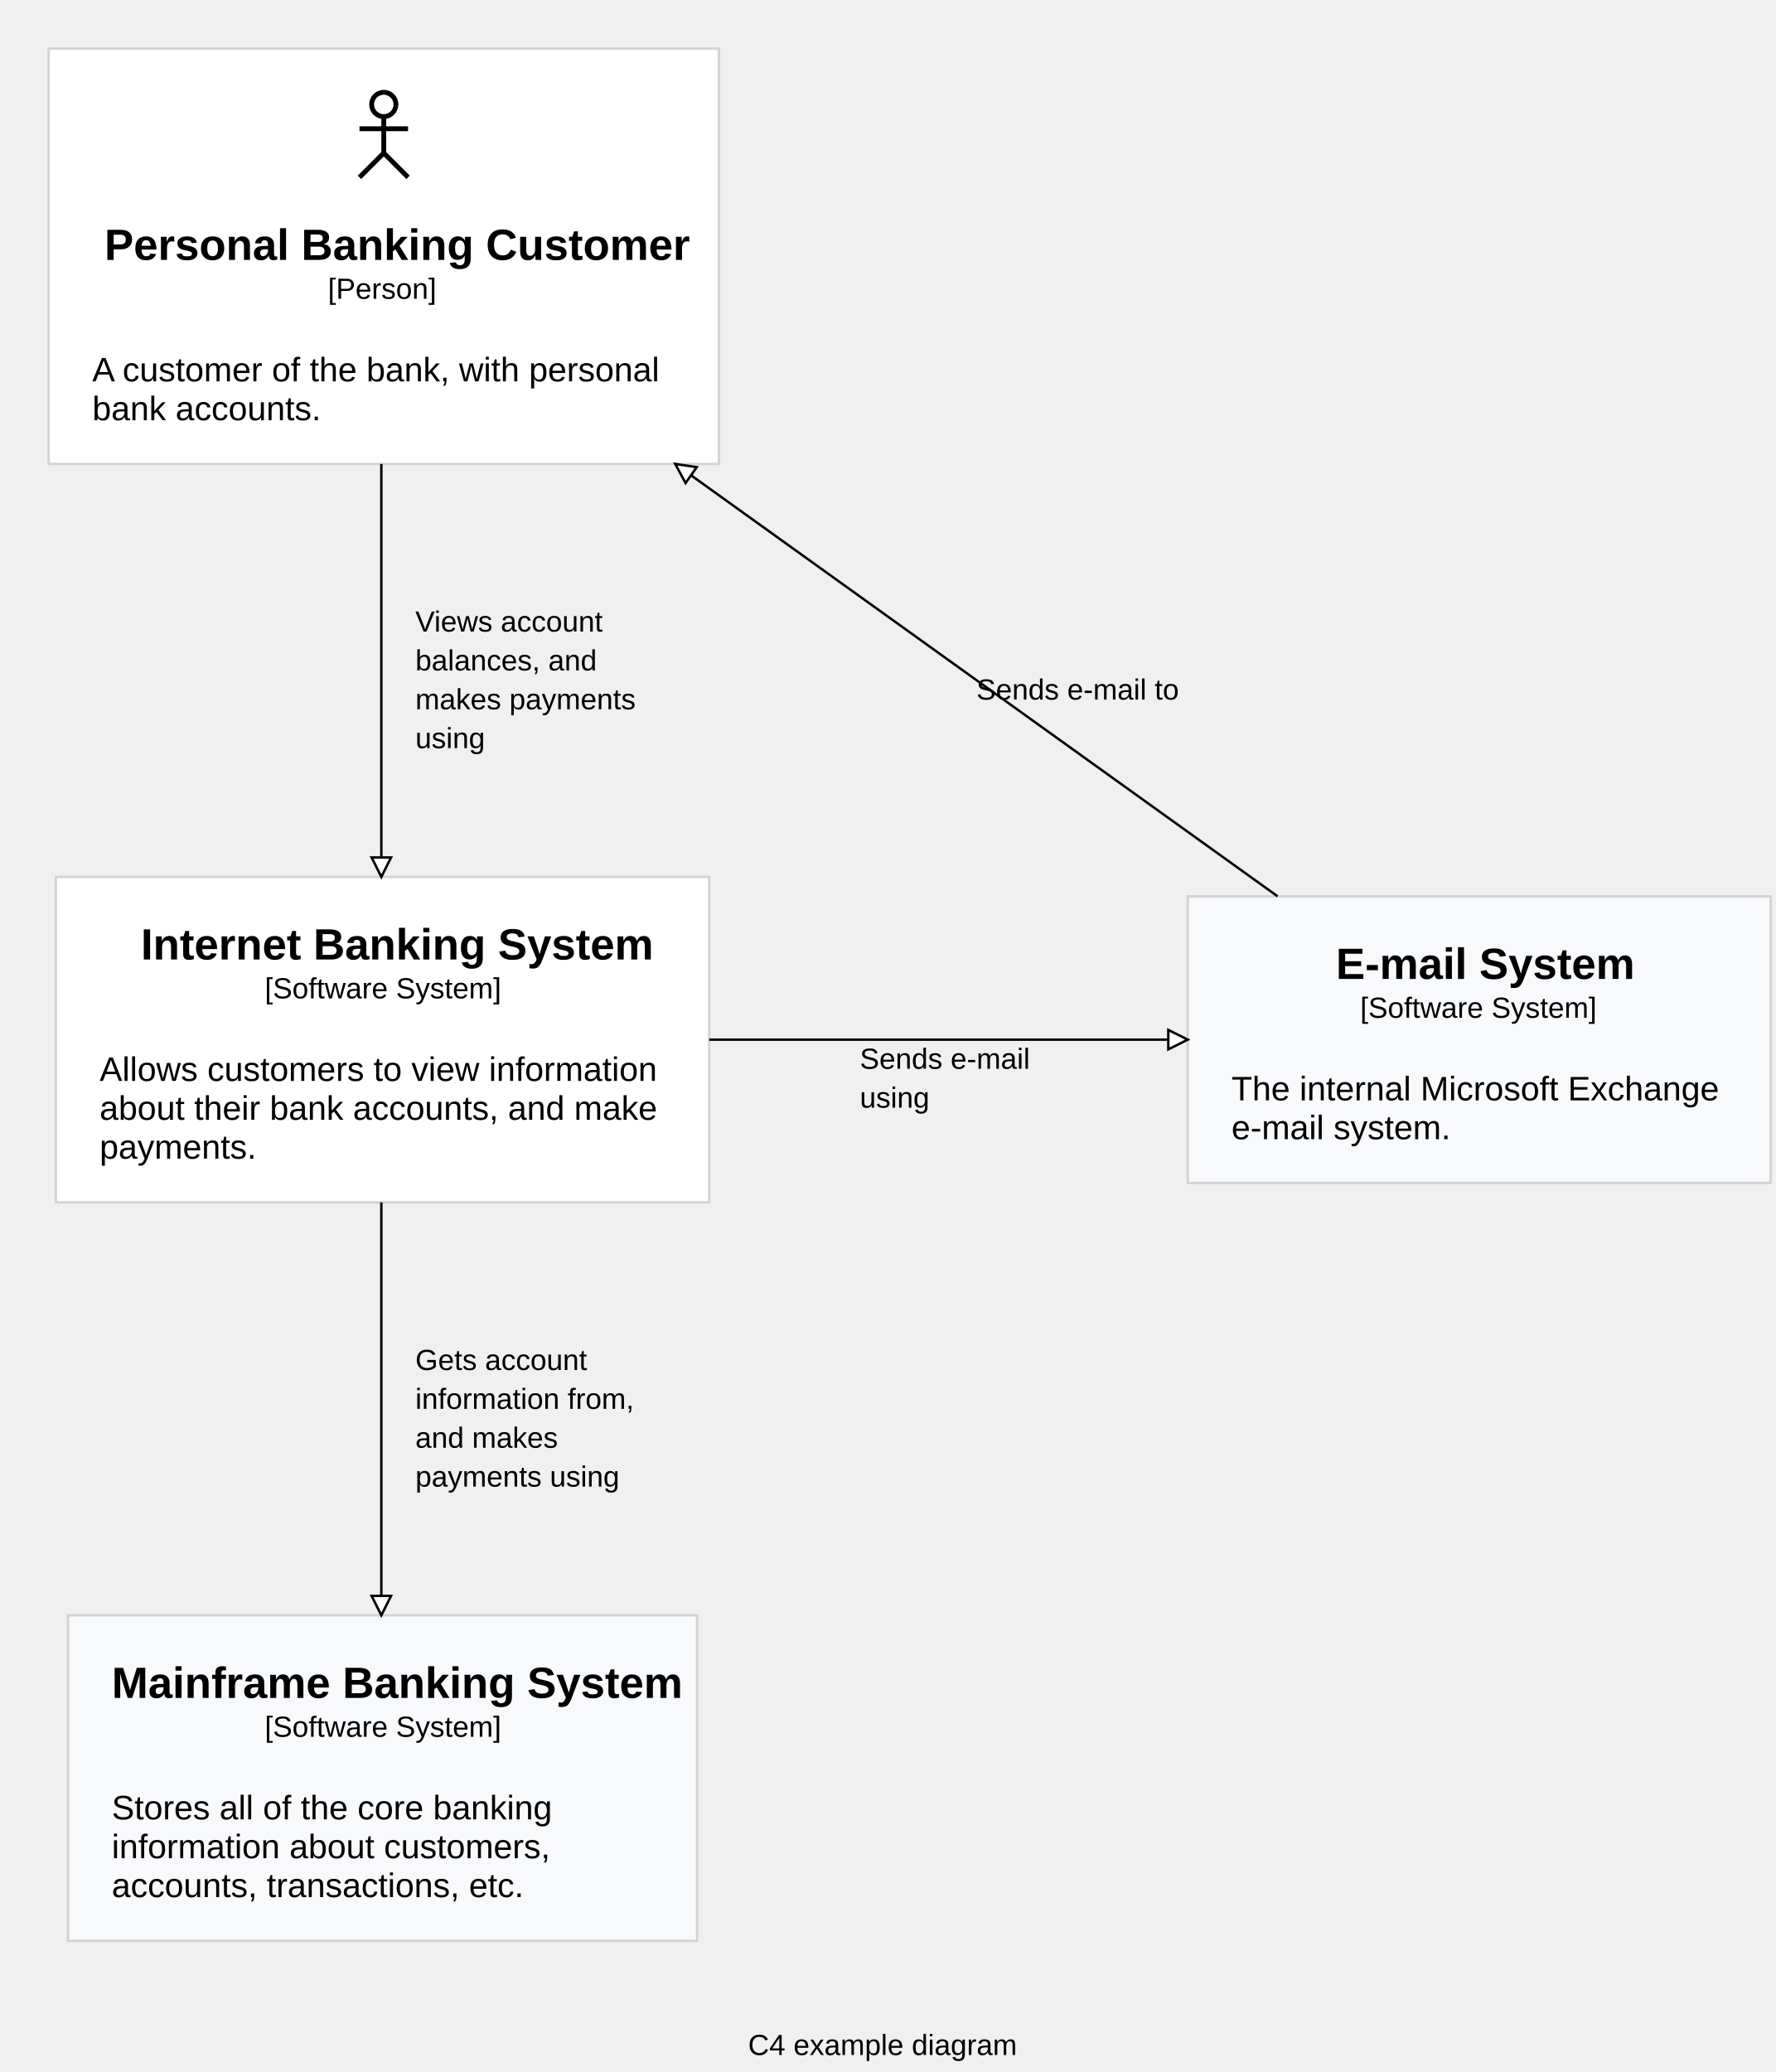
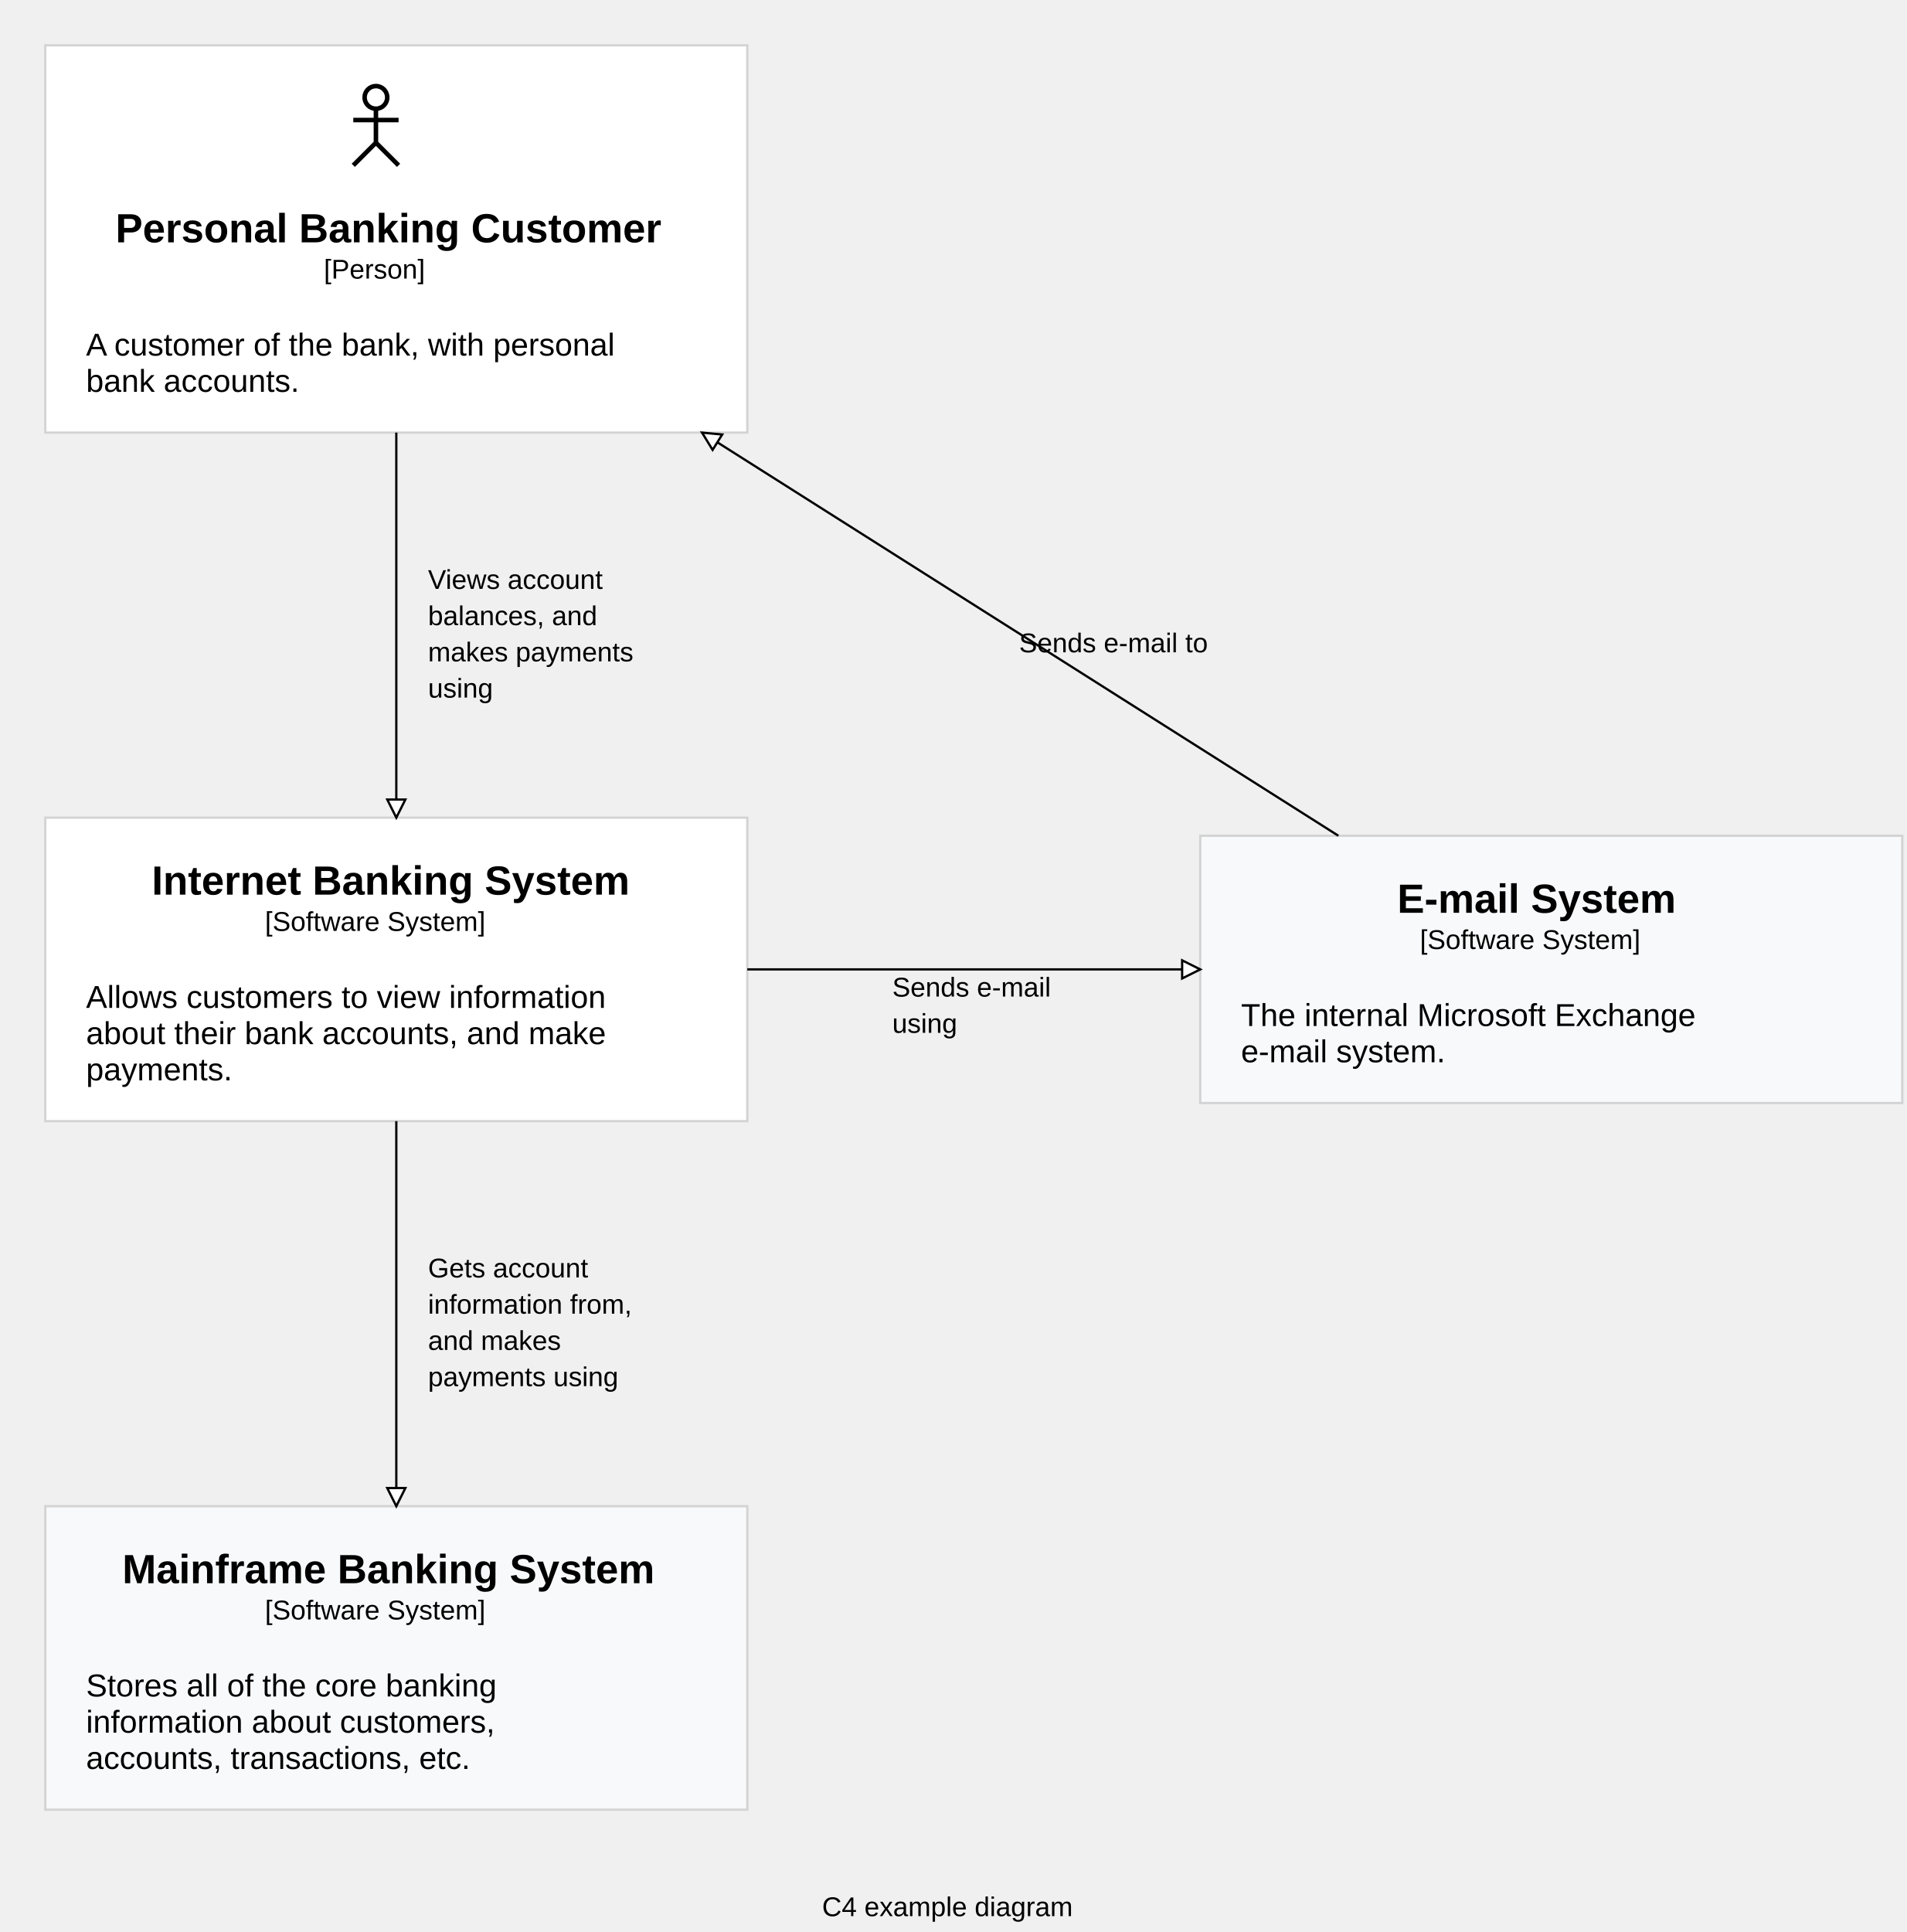
- <svg xmlns="http://www.w3.org/2000/svg" font-family="Arial,Helvetica,sans-serif" width="731" height="853">
-   <rect stroke="#d3d3d3" stroke-width="1" fill="#ffffff" x="20" y="20" width="276" height="171" />
+ <svg xmlns="http://www.w3.org/2000/svg" font-family="Arial,Helvetica,sans-serif" width="842" height="853">
+   <rect stroke="#d3d3d3" stroke-width="1" fill="#ffffff" x="20" y="20" width="310" height="171" />
  <text font-family="Arial,Helvetica,sans-serif" font-weight="bold" font-size="12px" x="38" y="45" />
-   <circle stroke="black" stroke-width="2" fill="#ffffff" cx="158" cy="43" r="5" />
-   <path stroke="black" stroke-width="2" fill="#ffffff" d="M158,48 l 0,15 m -10,-10 l 20,0 m -10,10 l -10,10 m 10,-10 l 10,10 Z" />
-   <text font-family="Arial,Helvetica,sans-serif" font-weight="bold" font-size="18px" x="43" y="107">Personal Banking Customer</text>
-   <text class="card-note" font-size="12px" x="135" y="123">[Person]</text>
+   <circle stroke="black" stroke-width="2" fill="#ffffff" cx="166" cy="43" r="5" />
+   <path stroke="black" stroke-width="2" fill="#ffffff" d="M166,48 l 0,15 m -10,-10 l 20,0 m -10,10 l -10,10 m 10,-10 l 10,10 Z" />
+   <text font-family="Arial,Helvetica,sans-serif" font-weight="bold" font-size="18px" x="51" y="107">Personal Banking Customer</text>
+   <text class="card-note" font-size="12px" x="143" y="123">[Person]</text>
  <text font-family="Arial,Helvetica,sans-serif" font-size="14px" x="38" y="157">A customer of the bank, with personal </text>
  <text font-family="Arial,Helvetica,sans-serif" font-size="14px" x="38" y="173">bank accounts.</text>
-   <rect stroke="#d3d3d3" stroke-width="1" fill="#ffffff" x="23" y="361" width="269" height="134" />
-   <text font-family="Arial,Helvetica,sans-serif" font-weight="bold" font-size="12px" x="41" y="386" />
-   <text font-family="Arial,Helvetica,sans-serif" font-weight="bold" font-size="18px" x="58" y="395">Internet Banking System</text>
-   <text class="card-note" font-size="12px" x="109" y="411">[Software System]</text>
-   <text font-family="Arial,Helvetica,sans-serif" font-size="14px" x="41" y="445">Allows customers to view information</text>
-   <text font-family="Arial,Helvetica,sans-serif" font-size="14px" x="41" y="461">about their bank accounts, and make</text>
-   <text font-family="Arial,Helvetica,sans-serif" font-size="14px" x="41" y="477">payments.</text>
-   <rect stroke="#d3d3d3" stroke-width="1" fill="#f8f9fa" x="489" y="369" width="240" height="118" />
-   <text class="card-external-title" font-size="12px" x="507" y="394" />
-   <text font-family="Arial,Helvetica,sans-serif" font-weight="bold" font-size="18px" x="550" y="403">E-mail System</text>
-   <text class="card-note" font-size="12px" x="560" y="419">[Software System]</text>
-   <text font-family="Arial,Helvetica,sans-serif" font-size="14px" x="507" y="453">The internal Microsoft Exchange</text>
-   <text font-family="Arial,Helvetica,sans-serif" font-size="14px" x="507" y="469">e-mail system.</text>
-   <rect stroke="#d3d3d3" stroke-width="1" fill="#f8f9fa" x="28" y="665" width="259" height="134" />
-   <text class="card-external-title" font-size="12px" x="46" y="690" />
-   <text font-family="Arial,Helvetica,sans-serif" font-weight="bold" font-size="18px" x="46" y="699">Mainframe Banking System</text>
-   <text class="card-note" font-size="12px" x="109" y="715">[Software System]</text>
-   <text font-family="Arial,Helvetica,sans-serif" font-size="14px" x="46" y="749">Stores all of the core banking</text>
-   <text font-family="Arial,Helvetica,sans-serif" font-size="14px" x="46" y="765">information about customers,</text>
-   <text font-family="Arial,Helvetica,sans-serif" font-size="14px" x="46" y="781">accounts, transactions, etc.</text>
-   <path stroke="black" d="M157,191 L157,361" />
-   <g transform="rotate(180 157 361)">
-     <path stroke="black" fill="#ffffff" d="M153,369 l4,-8 l 4,8 Z" />
+   <rect stroke="#d3d3d3" stroke-width="1" fill="#ffffff" x="20" y="361" width="310" height="134" />
+   <text font-family="Arial,Helvetica,sans-serif" font-weight="bold" font-size="12px" x="38" y="386" />
+   <text font-family="Arial,Helvetica,sans-serif" font-weight="bold" font-size="18px" x="67" y="395">Internet Banking System</text>
+   <text class="card-note" font-size="12px" x="117" y="411">[Software System]</text>
+   <text font-family="Arial,Helvetica,sans-serif" font-size="14px" x="38" y="445">Allows customers to view information</text>
+   <text font-family="Arial,Helvetica,sans-serif" font-size="14px" x="38" y="461">about their bank accounts, and make</text>
+   <text font-family="Arial,Helvetica,sans-serif" font-size="14px" x="38" y="477">payments.</text>
+   <rect stroke="#d3d3d3" stroke-width="1" fill="#f8f9fa" x="530" y="369" width="310" height="118" />
+   <text class="card-external-title" font-size="12px" x="548" y="394" />
+   <text font-family="Arial,Helvetica,sans-serif" font-weight="bold" font-size="18px" x="617" y="403">E-mail System</text>
+   <text class="card-note" font-size="12px" x="627" y="419">[Software System]</text>
+   <text font-family="Arial,Helvetica,sans-serif" font-size="14px" x="548" y="453">The internal Microsoft Exchange</text>
+   <text font-family="Arial,Helvetica,sans-serif" font-size="14px" x="548" y="469">e-mail system.</text>
+   <rect stroke="#d3d3d3" stroke-width="1" fill="#f8f9fa" x="20" y="665" width="310" height="134" />
+   <text class="card-external-title" font-size="12px" x="38" y="690" />
+   <text font-family="Arial,Helvetica,sans-serif" font-weight="bold" font-size="18px" x="54" y="699">Mainframe Banking System</text>
+   <text class="card-note" font-size="12px" x="117" y="715">[Software System]</text>
+   <text font-family="Arial,Helvetica,sans-serif" font-size="14px" x="38" y="749">Stores all of the core banking</text>
+   <text font-family="Arial,Helvetica,sans-serif" font-size="14px" x="38" y="765">information about customers,</text>
+   <text font-family="Arial,Helvetica,sans-serif" font-size="14px" x="38" y="781">accounts, transactions, etc.</text>
+   <path stroke="black" d="M175,191 L175,361" />
+   <g transform="rotate(180 175 361)">
+     <path stroke="black" fill="#ffffff" d="M171,369 l4,-8 l 4,8 Z" />
  </g>
-   <text font-family="Arial,Helvetica,sans-serif" font-size="12px" x="171" y="260">Views account</text>
-   <text font-family="Arial,Helvetica,sans-serif" font-size="12px" x="171" y="276">balances, and</text>
-   <text font-family="Arial,Helvetica,sans-serif" font-size="12px" x="171" y="292">makes payments</text>
-   <text font-family="Arial,Helvetica,sans-serif" font-size="12px" x="171" y="308">using</text>
-   <path stroke="black" d="M292,428 L489,428" />
-   <g transform="rotate(90 489 428)">
-     <path stroke="black" fill="#ffffff" d="M485,436 l4,-8 l 4,8 Z" />
+   <text font-family="Arial,Helvetica,sans-serif" font-size="12px" x="189" y="260">Views account</text>
+   <text font-family="Arial,Helvetica,sans-serif" font-size="12px" x="189" y="276">balances, and</text>
+   <text font-family="Arial,Helvetica,sans-serif" font-size="12px" x="189" y="292">makes payments</text>
+   <text font-family="Arial,Helvetica,sans-serif" font-size="12px" x="189" y="308">using</text>
+   <path stroke="black" d="M330,428 L530,428" />
+   <g transform="rotate(90 530 428)">
+     <path stroke="black" fill="#ffffff" d="M526,436 l4,-8 l 4,8 Z" />
  </g>
-   <text font-family="Arial,Helvetica,sans-serif" font-size="12px" x="354" y="440">Sends e-mail</text>
-   <text font-family="Arial,Helvetica,sans-serif" font-size="12px" x="354" y="456">using</text>
-   <path stroke="black" d="M526,369 L278,191" />
-   <g transform="rotate(305 278 191)">
-     <path stroke="black" fill="#ffffff" d="M274,199 l4,-8 l 4,8 Z" />
+   <text font-family="Arial,Helvetica,sans-serif" font-size="12px" x="394" y="440">Sends e-mail</text>
+   <text font-family="Arial,Helvetica,sans-serif" font-size="12px" x="394" y="456">using</text>
+   <path stroke="black" d="M591,369 L310,191" />
+   <g transform="rotate(302 310 191)">
+     <path stroke="black" fill="#ffffff" d="M306,199 l4,-8 l 4,8 Z" />
  </g>
-   <text font-family="Arial,Helvetica,sans-serif" font-size="12px" x="402" y="288">Sends e-mail to</text>
-   <path stroke="black" d="M157,495 L157,665" />
-   <g transform="rotate(180 157 665)">
-     <path stroke="black" fill="#ffffff" d="M153,673 l4,-8 l 4,8 Z" />
+   <text font-family="Arial,Helvetica,sans-serif" font-size="12px" x="450" y="288">Sends e-mail to</text>
+   <path stroke="black" d="M175,495 L175,665" />
+   <g transform="rotate(180 175 665)">
+     <path stroke="black" fill="#ffffff" d="M171,673 l4,-8 l 4,8 Z" />
  </g>
-   <text font-family="Arial,Helvetica,sans-serif" font-size="12px" x="171" y="564">Gets account</text>
-   <text font-family="Arial,Helvetica,sans-serif" font-size="12px" x="171" y="580">information from,</text>
-   <text font-family="Arial,Helvetica,sans-serif" font-size="12px" x="171" y="596">and makes</text>
-   <text font-family="Arial,Helvetica,sans-serif" font-size="12px" x="171" y="612">payments using</text>
-   <text font-family="Arial,Helvetica,sans-serif" font-size="12px" x="308" y="846">C4 example diagram</text>
+   <text font-family="Arial,Helvetica,sans-serif" font-size="12px" x="189" y="564">Gets account</text>
+   <text font-family="Arial,Helvetica,sans-serif" font-size="12px" x="189" y="580">information from,</text>
+   <text font-family="Arial,Helvetica,sans-serif" font-size="12px" x="189" y="596">and makes</text>
+   <text font-family="Arial,Helvetica,sans-serif" font-size="12px" x="189" y="612">payments using</text>
+   <text font-family="Arial,Helvetica,sans-serif" font-size="12px" x="363" y="846">C4 example diagram</text>
</svg>
